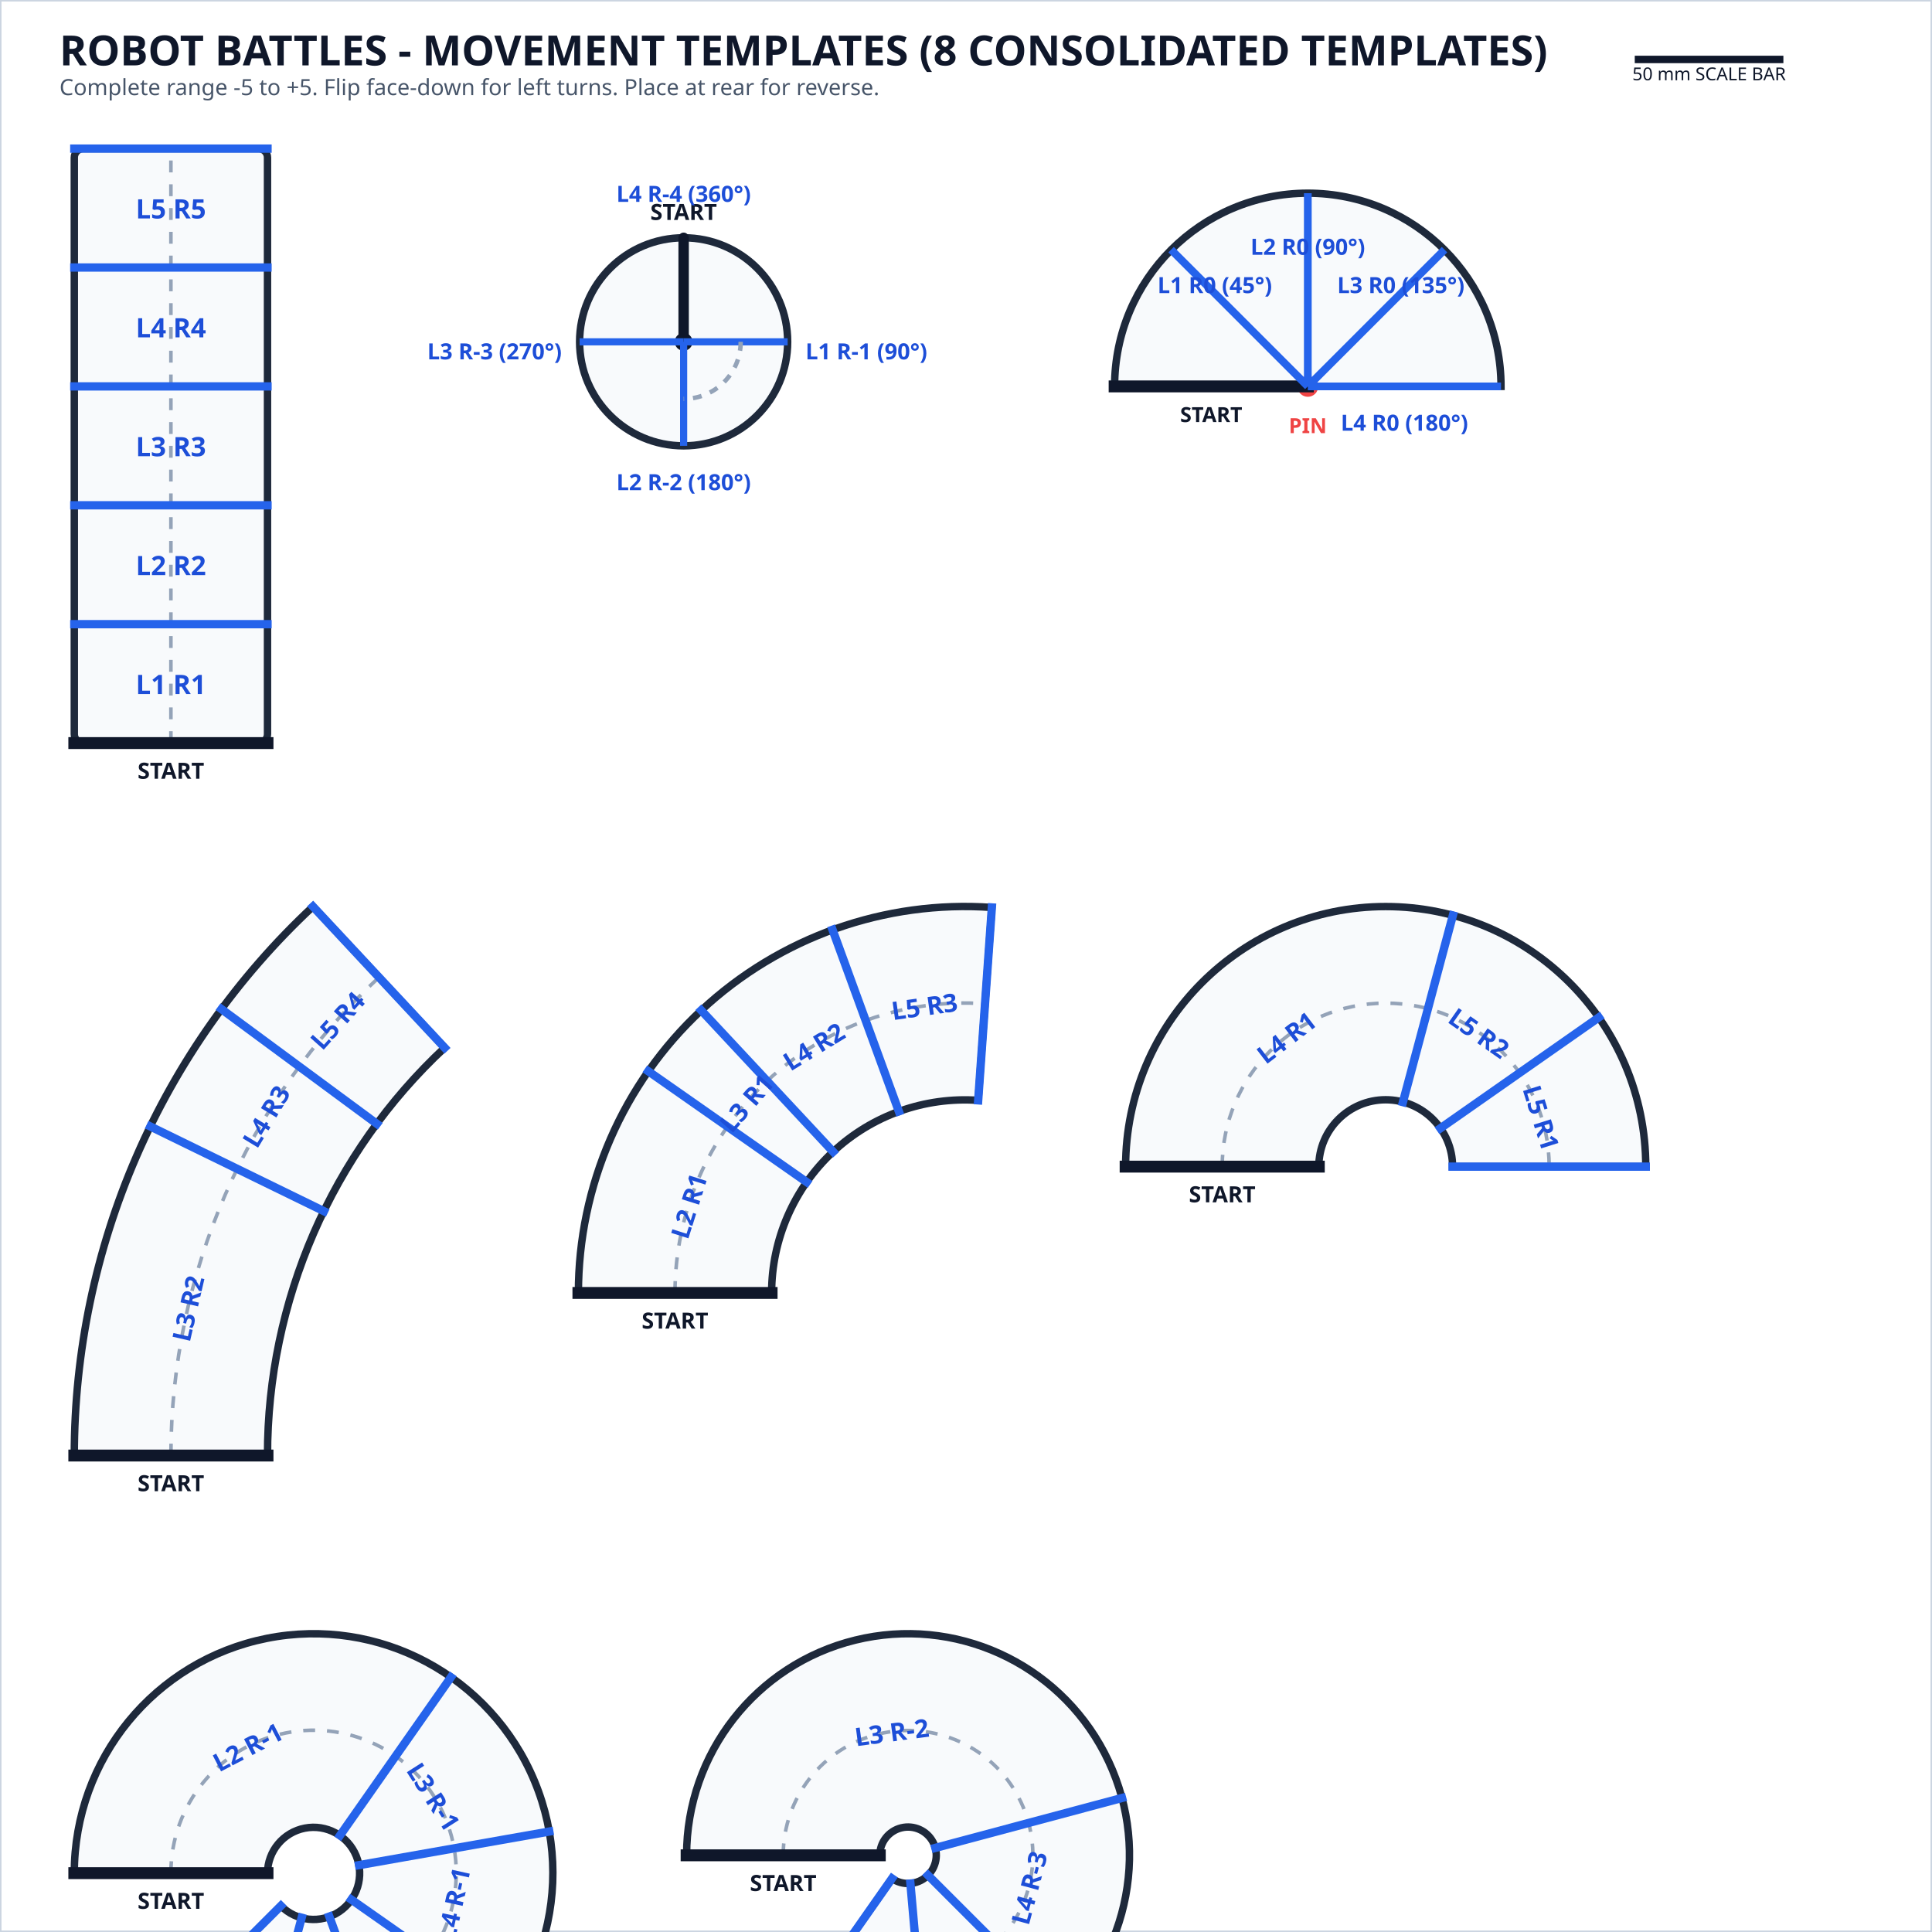
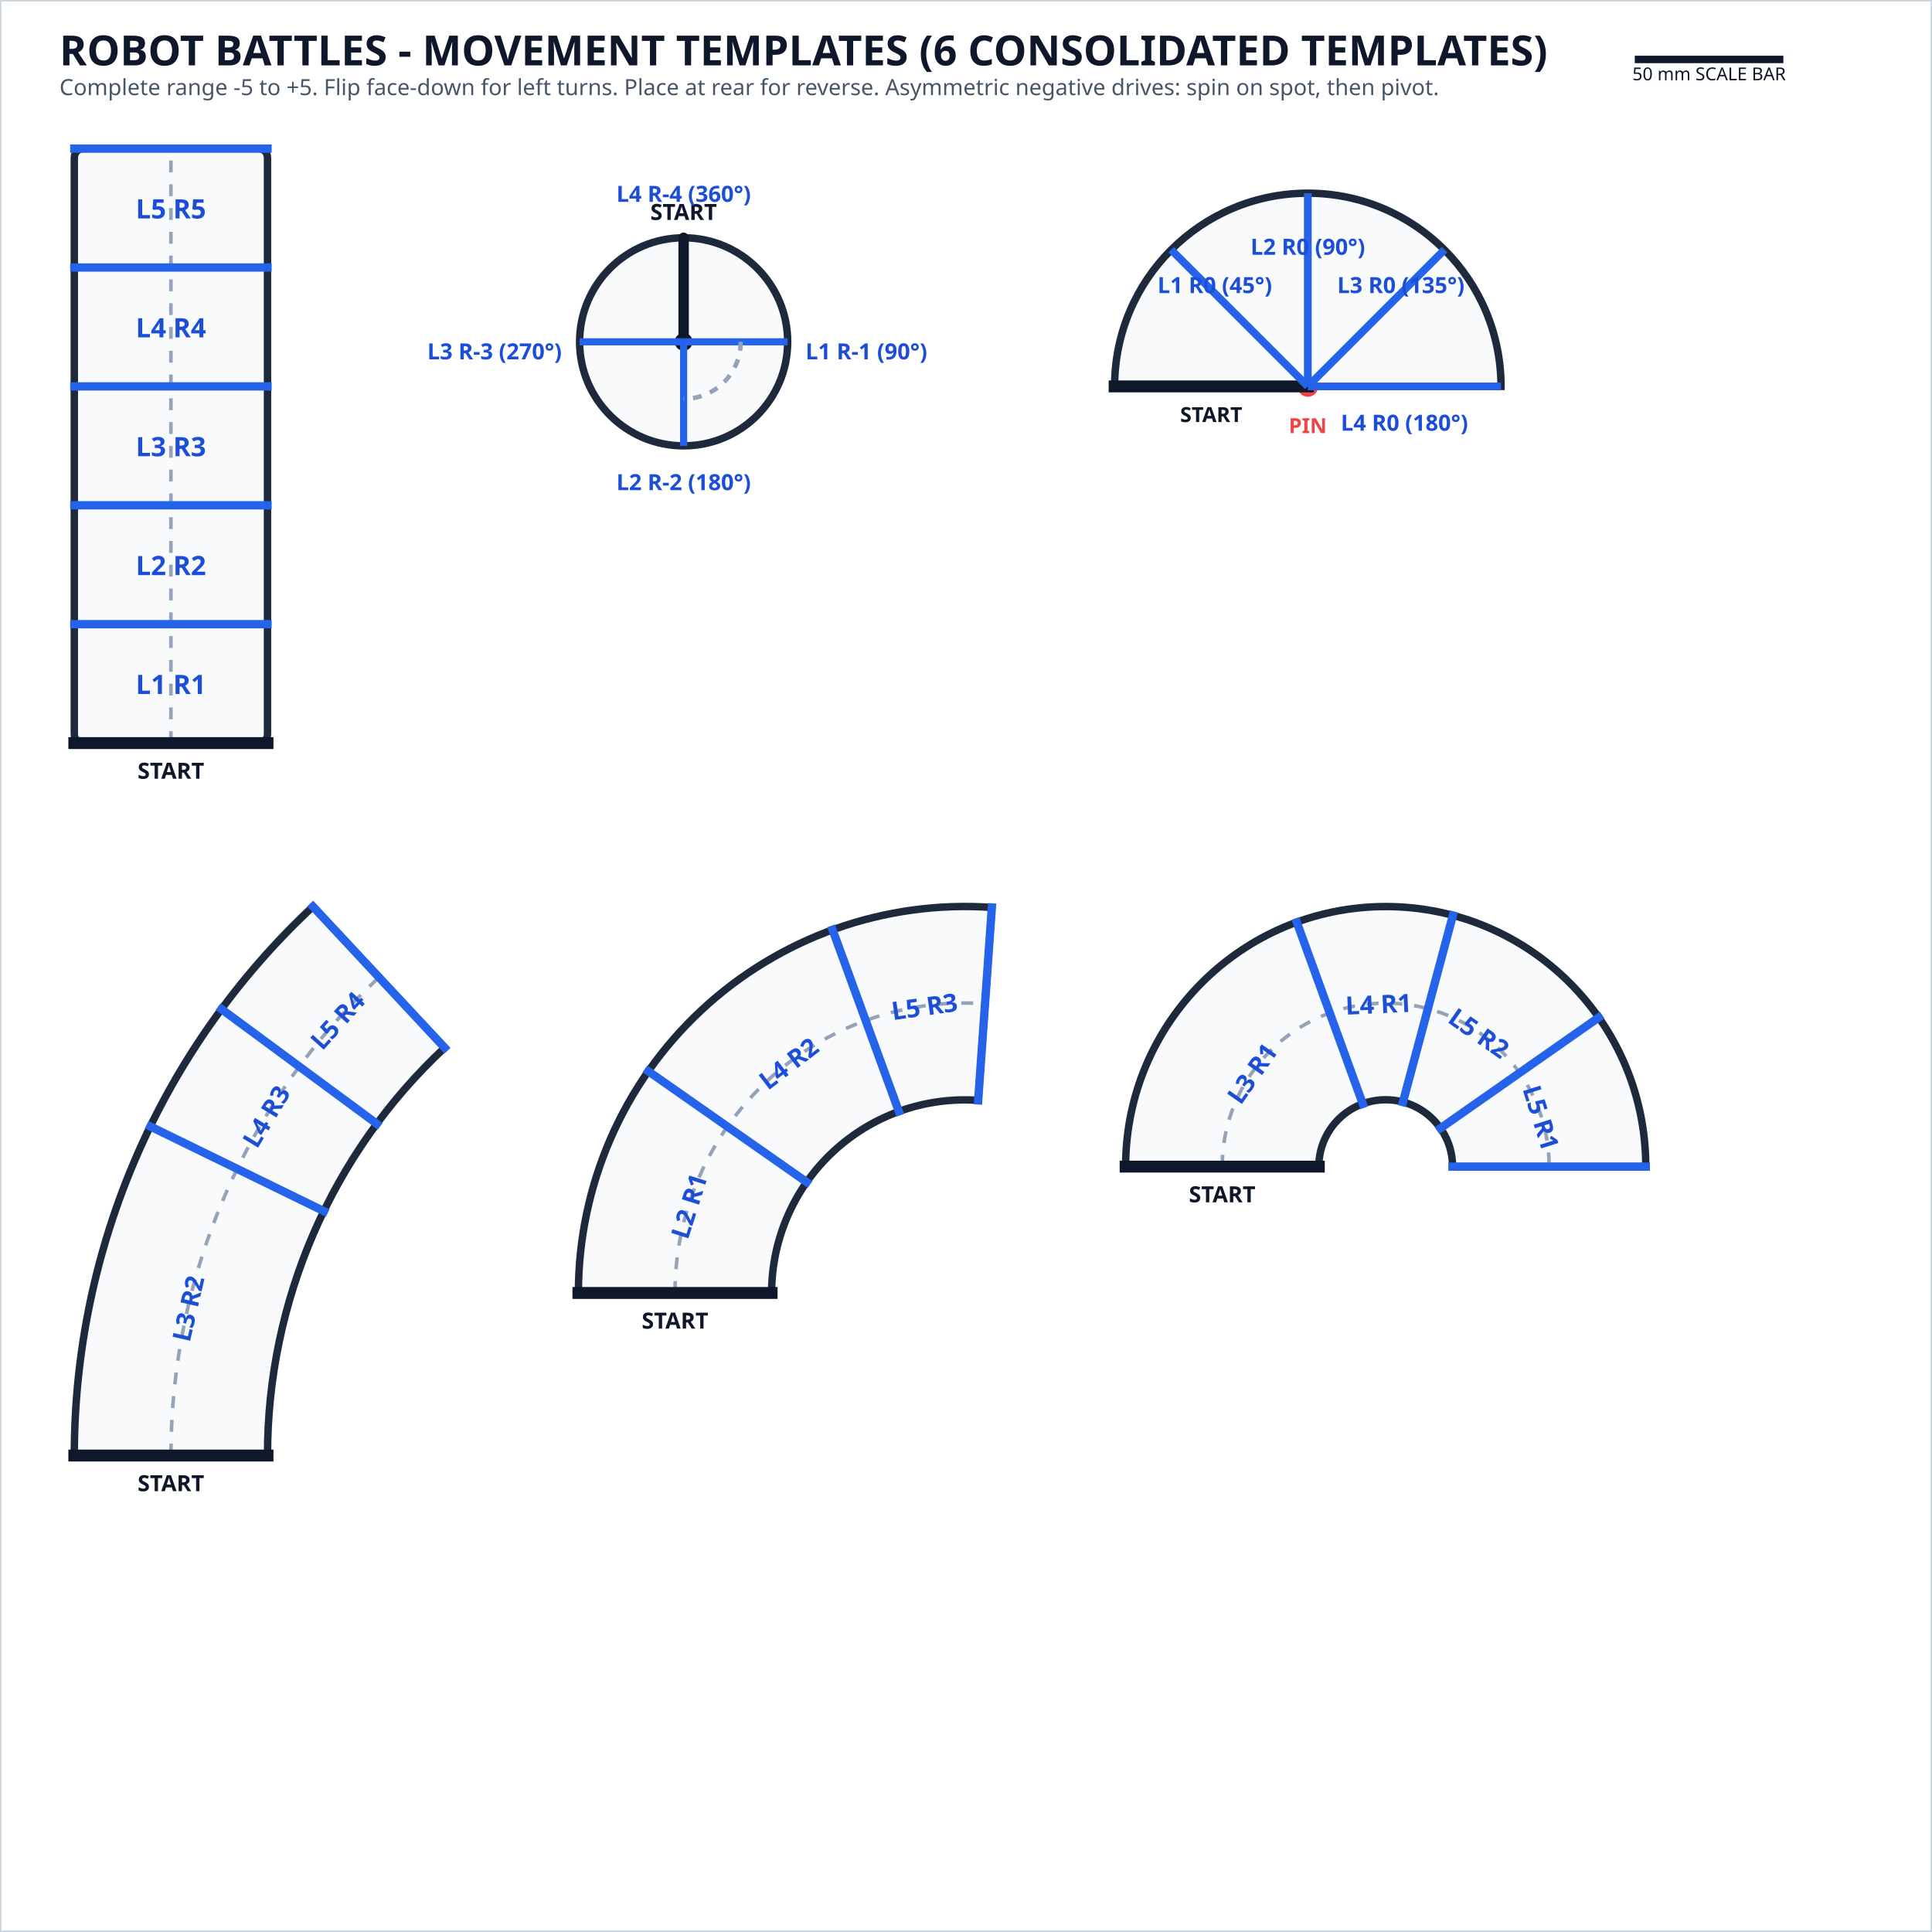
<svg xmlns="http://www.w3.org/2000/svg" viewBox="0 0 650.0 650.0" width="650.0mm" height="650.0mm">
  <rect width="100%" height="100%" fill="#ffffff" stroke="#cbd5e1" stroke-width="1" />
-   <text x="20" y="22" font-family="sans-serif" font-size="14" font-weight="bold" fill="#0f172a">ROBOT BATTLES - MOVEMENT TEMPLATES (8 CONSOLIDATED TEMPLATES)</text>
-   <text x="20" y="32" font-family="sans-serif" font-size="7.5" fill="#475569">Complete range -5 to +5. Flip face-down for left turns. Place at rear for reverse.</text>
+   <text x="20" y="22" font-family="sans-serif" font-size="14" font-weight="bold" fill="#0f172a">ROBOT BATTLES - MOVEMENT TEMPLATES (6 CONSOLIDATED TEMPLATES)</text>
+   <text x="20" y="32" font-family="sans-serif" font-size="7.5" fill="#475569">Complete range -5 to +5. Flip face-down for left turns. Place at rear for reverse. Asymmetric negative drives: spin on spot, then pivot.</text>
  <line x1="550" y1="20" x2="600" y2="20" stroke="#0f172a" stroke-width="2.5" />
  <text x="575" y="27" font-family="sans-serif" font-size="6" fill="#0f172a" text-anchor="middle">50 mm SCALE BAR</text>
  <g transform="translate(20.0, 45.0)">
    <g id="template_straight">
      <rect x="5.0" y="5.0" width="65.0" height="200.0" fill="#f8fafc" stroke="#1e293b" stroke-width="2.5" rx="3" />
      <line x1="37.5" y1="205.0" x2="37.5" y2="5.0" stroke="#94a3b8" stroke-width="1.2" stroke-dasharray="4,4" />
      <line x1="5.0" y1="205.0" x2="70.0" y2="205.0" stroke="#0f172a" stroke-width="4.0" stroke-linecap="square" />
      <g transform="translate(37.5, 217.0)">
        <text x="0" y="0" font-family="sans-serif" font-size="7.5" font-weight="bold" fill="#0f172a" text-anchor="middle">START</text>
      </g>
      <line x1="5.0" y1="165.0" x2="70.0" y2="165.0" stroke="#2563eb" stroke-width="2.8" stroke-linecap="square" />
      <g transform="translate(37.5, 185.0)">
        <text x="0" y="0" font-family="sans-serif" font-size="9" font-weight="bold" fill="#1d4ed8" text-anchor="middle" dominant-baseline="central">L1 R1</text>
      </g>
      <line x1="5.0" y1="125.0" x2="70.0" y2="125.0" stroke="#2563eb" stroke-width="2.8" stroke-linecap="square" />
      <g transform="translate(37.5, 145.0)">
        <text x="0" y="0" font-family="sans-serif" font-size="9" font-weight="bold" fill="#1d4ed8" text-anchor="middle" dominant-baseline="central">L2 R2</text>
      </g>
      <line x1="5.0" y1="85.0" x2="70.0" y2="85.0" stroke="#2563eb" stroke-width="2.8" stroke-linecap="square" />
      <g transform="translate(37.5, 105.0)">
        <text x="0" y="0" font-family="sans-serif" font-size="9" font-weight="bold" fill="#1d4ed8" text-anchor="middle" dominant-baseline="central">L3 R3</text>
      </g>
      <line x1="5.0" y1="45.0" x2="70.0" y2="45.0" stroke="#2563eb" stroke-width="2.8" stroke-linecap="square" />
      <g transform="translate(37.5, 65.0)">
        <text x="0" y="0" font-family="sans-serif" font-size="9" font-weight="bold" fill="#1d4ed8" text-anchor="middle" dominant-baseline="central">L4 R4</text>
      </g>
      <line x1="5.0" y1="5.0" x2="70.0" y2="5.0" stroke="#2563eb" stroke-width="2.8" stroke-linecap="square" />
      <g transform="translate(37.5, 25.0)">
        <text x="0" y="0" font-family="sans-serif" font-size="9" font-weight="bold" fill="#1d4ed8" text-anchor="middle" dominant-baseline="central">L5 R5</text>
      </g>
    </g>
  </g>
  <g transform="translate(130.0, 45.0)">
    <g id="template_spin">
      <circle cx="100.0" cy="70.0" r="35.0" fill="#f8fafc" stroke="#1e293b" stroke-width="2.5" />
      <circle cx="100.0" cy="70.0" r="3" fill="#0f172a" />
      <line x1="100.0" y1="70.0" x2="100.0" y2="35.0" stroke="#0f172a" stroke-width="3.5" stroke-linecap="round" />
      <g transform="translate(100.0, 29.0)">
        <text x="0" y="0" font-family="sans-serif" font-size="7.5" font-weight="bold" fill="#0f172a" text-anchor="middle">START</text>
      </g>
      <line x1="100.0" y1="70.0" x2="135.0" y2="70.0" stroke="#2563eb" stroke-width="2.4" />
      <g transform="translate(141.0, 73.0)">
        <text x="0" y="0" font-family="sans-serif" font-size="7.5" font-weight="bold" fill="#1d4ed8" text-anchor="start" dominant-baseline="central">L1 R-1 (90°)</text>
      </g>
      <line x1="100.0" y1="70.0" x2="100.0" y2="105.0" stroke="#2563eb" stroke-width="2.4" />
      <g transform="translate(100.0, 117.0)">
        <text x="0" y="0" font-family="sans-serif" font-size="7.5" font-weight="bold" fill="#1d4ed8" text-anchor="middle" dominant-baseline="central">L2 R-2 (180°)</text>
      </g>
      <line x1="100.0" y1="70.0" x2="65.0" y2="70.0" stroke="#2563eb" stroke-width="2.4" />
      <g transform="translate(59.0, 73.0)">
        <text x="0" y="0" font-family="sans-serif" font-size="7.5" font-weight="bold" fill="#1d4ed8" text-anchor="end" dominant-baseline="central">L3 R-3 (270°)</text>
      </g>
      <g transform="translate(100.0, 20.0)">
        <text x="0" y="0" font-family="sans-serif" font-size="7.5" font-weight="bold" fill="#1d4ed8" text-anchor="middle" dominant-baseline="central">L4 R-4 (360°)</text>
      </g>
      <path d="M 119.2 70.0 A 19.2 19.2 0 0 1 100.0 89.2" fill="none" stroke="#94a3b8" stroke-width="1.5" stroke-dasharray="3,3" />
    </g>
  </g>
  <g transform="translate(345.0, 45.0)">
    <g id="template_pivot">
      <path d="M 95.0 85.0 L 30.0 85.0 A 65.0 65.0 0 0 1 160.0 85.0 Z" fill="#f8fafc" stroke="#1e293b" stroke-width="2.5" />
      <circle cx="95.0" cy="85.0" r="3.5" fill="#ef4444" />
      <g transform="translate(95.0, 98.0)">
        <text x="0" y="0" font-family="sans-serif" font-size="7" font-weight="bold" fill="#ef4444" text-anchor="middle" dominant-baseline="central">PIN</text>
      </g>
      <line x1="30.0" y1="85.0" x2="95.0" y2="85.0" stroke="#0f172a" stroke-width="4.0" stroke-linecap="square" />
      <g transform="translate(62.5, 97.0)">
        <text x="0" y="0" font-family="sans-serif" font-size="7" font-weight="bold" fill="#0f172a" text-anchor="middle">START</text>
      </g>
      <line x1="95.0" y1="85.0" x2="49.0" y2="39.0" stroke="#2563eb" stroke-width="2.6" />
      <g transform="translate(63.7, 50.7)">
        <text x="0" y="0" font-family="sans-serif" font-size="7.5" font-weight="bold" fill="#1d4ed8" text-anchor="middle" dominant-baseline="central">L1 R0 (45°)</text>
      </g>
      <line x1="95.0" y1="85.0" x2="95.0" y2="20.0" stroke="#2563eb" stroke-width="2.6" />
      <g transform="translate(95.0, 37.8)">
        <text x="0" y="0" font-family="sans-serif" font-size="7.5" font-weight="bold" fill="#1d4ed8" text-anchor="middle" dominant-baseline="central">L2 R0 (90°)</text>
      </g>
      <line x1="95.0" y1="85.0" x2="141.0" y2="39.0" stroke="#2563eb" stroke-width="2.6" />
      <g transform="translate(126.3, 50.7)">
        <text x="0" y="0" font-family="sans-serif" font-size="7.5" font-weight="bold" fill="#1d4ed8" text-anchor="middle" dominant-baseline="central">L3 R0 (135°)</text>
      </g>
      <line x1="95.0" y1="85.0" x2="160.0" y2="85.0" stroke="#2563eb" stroke-width="2.6" />
      <g transform="translate(127.5, 97.0)">
        <text x="0" y="0" font-family="sans-serif" font-size="7.5" font-weight="bold" fill="#1d4ed8" text-anchor="middle" dominant-baseline="central">L4 R0 (180°)</text>
      </g>
    </g>
  </g>
  <g transform="translate(20.0, 300.0)">
    <g id="template_curve_gentle">
      <path d="M 5.0 189.7 A 252.5 252.5 0 0 1 85.3 5.0 L 129.6 52.5 A 187.5 187.5 0 0 0 70.0 189.7 Z" fill="#f8fafc" stroke="#1e293b" stroke-width="2.5" />
      <path d="M 37.5 189.7 A 220.0 220.0 0 0 1 107.5 28.8" fill="none" stroke="#94a3b8" stroke-width="1.2" stroke-dasharray="4,4" />
      <line x1="5.0" y1="189.7" x2="70.0" y2="189.7" stroke="#0f172a" stroke-width="4.0" stroke-linecap="square" />
      <g transform="translate(37.5, 201.7)">
        <text x="0" y="0" font-family="sans-serif" font-size="7.5" font-weight="bold" fill="#0f172a" text-anchor="middle">START</text>
      </g>
      <line x1="89.0" y1="107.5" x2="30.6" y2="79.0" stroke="#2563eb" stroke-width="2.8" stroke-linecap="square" />
      <g transform="translate(43.1, 140.2) rotate(-77.0)">
        <text x="0" y="0" font-family="sans-serif" font-size="8.5" font-weight="bold" fill="#1d4ed8" text-anchor="middle" dominant-baseline="central">L3 R2</text>
      </g>
      <line x1="106.8" y1="78.1" x2="54.5" y2="39.5" stroke="#2563eb" stroke-width="2.8" stroke-linecap="square" />
      <g transform="translate(69.4, 75.5) rotate(-58.8)">
        <text x="0" y="0" font-family="sans-serif" font-size="8.5" font-weight="bold" fill="#1d4ed8" text-anchor="middle" dominant-baseline="central">L4 R3</text>
      </g>
      <line x1="129.6" y1="52.5" x2="85.3" y2="5.0" stroke="#2563eb" stroke-width="2.8" stroke-linecap="square" />
      <g transform="translate(93.4, 43.2) rotate(-48.2)">
        <text x="0" y="0" font-family="sans-serif" font-size="8.5" font-weight="bold" fill="#1d4ed8" text-anchor="middle" dominant-baseline="central">L5 R4</text>
      </g>
    </g>
  </g>
  <g transform="translate(189.6, 300.0)">
    <g id="template_curve_medium">
      <path d="M 5.0 135.0 A 130.0 130.0 0 0 1 144.1 5.3 L 139.5 70.2 A 65.0 65.0 0 0 0 70.0 135.0 Z" fill="#f8fafc" stroke="#1e293b" stroke-width="2.5" />
      <path d="M 37.5 135.0 A 97.5 97.5 0 0 1 141.8 37.7" fill="none" stroke="#94a3b8" stroke-width="1.2" stroke-dasharray="4,4" />
      <line x1="5.0" y1="135.0" x2="70.0" y2="135.0" stroke="#0f172a" stroke-width="4.0" stroke-linecap="square" />
      <g transform="translate(37.5, 147.0)">
        <text x="0" y="0" font-family="sans-serif" font-size="7.5" font-weight="bold" fill="#0f172a" text-anchor="middle">START</text>
      </g>
      <line x1="81.8" y1="97.7" x2="28.5" y2="60.4" stroke="#2563eb" stroke-width="2.8" stroke-linecap="square" />
      <g transform="translate(42.0, 105.7) rotate(-72.5)">
        <text x="0" y="0" font-family="sans-serif" font-size="8.5" font-weight="bold" fill="#1d4ed8" text-anchor="middle" dominant-baseline="central">L2 R1</text>
      </g>
-       <line x1="90.7" y1="87.5" x2="46.3" y2="39.9" stroke="#2563eb" stroke-width="2.8" stroke-linecap="square" />
-       <g transform="translate(61.4, 71.0) rotate(-49.0)">
-         <text x="0" y="0" font-family="sans-serif" font-size="8.5" font-weight="bold" fill="#1d4ed8" text-anchor="middle" dominant-baseline="central">L3 R1</text>
-       </g>
      <line x1="112.8" y1="73.9" x2="90.5" y2="12.8" stroke="#2563eb" stroke-width="2.8" stroke-linecap="square" />
-       <g transform="translate(84.1, 51.9) rotate(-31.5)">
+       <g transform="translate(75.6, 57.6) rotate(-37.5)">
        <text x="0" y="0" font-family="sans-serif" font-size="8.5" font-weight="bold" fill="#1d4ed8" text-anchor="middle" dominant-baseline="central">L4 R2</text>
      </g>
      <line x1="139.5" y1="70.2" x2="144.1" y2="5.3" stroke="#2563eb" stroke-width="2.8" stroke-linecap="square" />
      <g transform="translate(121.4, 38.4) rotate(-8.0)">
        <text x="0" y="0" font-family="sans-serif" font-size="8.5" font-weight="bold" fill="#1d4ed8" text-anchor="middle" dominant-baseline="central">L5 R3</text>
      </g>
    </g>
  </g>
  <g transform="translate(373.7, 300.0)">
    <g id="template_curve_sharp">
      <path d="M 5.0 92.5 A 87.5 87.5 0 0 1 180.0 92.5 L 115.0 92.5 A 22.5 22.5 0 0 0 70.0 92.5 Z" fill="#f8fafc" stroke="#1e293b" stroke-width="2.5" />
      <path d="M 37.5 92.5 A 55.0 55.0 0 0 1 147.5 92.5" fill="none" stroke="#94a3b8" stroke-width="1.2" stroke-dasharray="4,4" />
      <line x1="5.0" y1="92.5" x2="70.0" y2="92.5" stroke="#0f172a" stroke-width="4.0" stroke-linecap="square" />
      <g transform="translate(37.5, 104.5)">
        <text x="0" y="0" font-family="sans-serif" font-size="7.5" font-weight="bold" fill="#0f172a" text-anchor="middle">START</text>
      </g>
+       <line x1="84.8" y1="71.4" x2="62.6" y2="10.3" stroke="#2563eb" stroke-width="2.8" stroke-linecap="square" />
+       <g transform="translate(47.4, 61.0) rotate(-55.0)">
+         <text x="0" y="0" font-family="sans-serif" font-size="8.5" font-weight="bold" fill="#1d4ed8" text-anchor="middle" dominant-baseline="central">L3 R1</text>
+       </g>
      <line x1="98.3" y1="70.8" x2="115.1" y2="8.0" stroke="#2563eb" stroke-width="2.8" stroke-linecap="square" />
-       <g transform="translate(59.0, 48.9) rotate(-37.5)">
+       <g transform="translate(90.1, 37.6) rotate(-2.5)">
        <text x="0" y="0" font-family="sans-serif" font-size="8.5" font-weight="bold" fill="#1d4ed8" text-anchor="middle" dominant-baseline="central">L4 R1</text>
      </g>
      <line x1="110.9" y1="79.6" x2="164.2" y2="42.3" stroke="#2563eb" stroke-width="2.8" stroke-linecap="square" />
      <g transform="translate(124.0, 47.4) rotate(35.0)">
        <text x="0" y="0" font-family="sans-serif" font-size="8.5" font-weight="bold" fill="#1d4ed8" text-anchor="middle" dominant-baseline="central">L5 R2</text>
      </g>
      <line x1="115.0" y1="92.5" x2="180.0" y2="92.5" stroke="#2563eb" stroke-width="2.8" stroke-linecap="square" />
      <g transform="translate(145.0, 76.0) rotate(72.5)">
        <text x="0" y="0" font-family="sans-serif" font-size="8.5" font-weight="bold" fill="#1d4ed8" text-anchor="middle" dominant-baseline="central">L5 R1</text>
      </g>
    </g>
  </g>
-   <g transform="translate(20.0, 544.7)">
-     <g id="template_tight_hook">
-       <path d="M 5.0 85.5 A 80.5 80.5 0 1 1 28.6 142.4 L 74.5 96.5 A 15.5 15.5 0 1 0 70.0 85.5 Z" fill="#f8fafc" stroke="#1e293b" stroke-width="2.5" />
-       <path d="M 37.5 85.5 A 48.0 48.0 0 1 1 51.6 119.4" fill="none" stroke="#94a3b8" stroke-width="1.2" stroke-dasharray="4,4" />
-       <line x1="5.0" y1="85.5" x2="70.0" y2="85.5" stroke="#0f172a" stroke-width="4.0" stroke-linecap="square" />
-       <g transform="translate(37.5, 97.5)">
-         <text x="0" y="0" font-family="sans-serif" font-size="7.5" font-weight="bold" fill="#0f172a" text-anchor="middle">START</text>
-       </g>
-       <line x1="94.4" y1="72.8" x2="131.7" y2="19.6" stroke="#2563eb" stroke-width="2.8" stroke-linecap="square" />
-       <g transform="translate(63.3, 42.9) rotate(-27.5)">
-         <text x="0" y="0" font-family="sans-serif" font-size="8.5" font-weight="bold" fill="#1d4ed8" text-anchor="middle" dominant-baseline="central">L2 R-1</text>
-       </g>
-       <line x1="100.8" y1="82.8" x2="164.8" y2="71.5" stroke="#2563eb" stroke-width="2.8" stroke-linecap="square" />
-       <g transform="translate(126.0, 59.7) rotate(57.5)">
-         <text x="0" y="0" font-family="sans-serif" font-size="8.5" font-weight="bold" fill="#1d4ed8" text-anchor="middle" dominant-baseline="central">L3 R-1</text>
-       </g>
-       <line x1="98.2" y1="94.4" x2="151.4" y2="131.7" stroke="#2563eb" stroke-width="2.8" stroke-linecap="square" />
-       <g transform="translate(132.4, 95.9) rotate(-77.5)">
-         <text x="0" y="0" font-family="sans-serif" font-size="8.5" font-weight="bold" fill="#1d4ed8" text-anchor="middle" dominant-baseline="central">L4 R-1</text>
-       </g>
-       <line x1="90.8" y1="100.1" x2="113.0" y2="161.1" stroke="#2563eb" stroke-width="2.8" stroke-linecap="square" />
-       <g transform="translate(114.7, 123.6) rotate(-37.5)">
-         <text x="0" y="0" font-family="sans-serif" font-size="8.5" font-weight="bold" fill="#1d4ed8" text-anchor="middle" dominant-baseline="central">L4 R-2</text>
-       </g>
-       <line x1="81.5" y1="100.5" x2="64.7" y2="163.3" stroke="#2563eb" stroke-width="2.8" stroke-linecap="square" />
-       <g transform="translate(87.6, 133.5) rotate(-2.5)">
-         <text x="0" y="0" font-family="sans-serif" font-size="8.5" font-weight="bold" fill="#1d4ed8" text-anchor="middle" dominant-baseline="central">L5 R-1</text>
-       </g>
-       <line x1="74.5" y1="96.5" x2="28.6" y2="142.4" stroke="#2563eb" stroke-width="2.8" stroke-linecap="square" />
-       <g transform="translate(61.5, 127.1) rotate(30.0)">
-         <text x="0" y="0" font-family="sans-serif" font-size="8.5" font-weight="bold" fill="#1d4ed8" text-anchor="middle" dominant-baseline="central">L5 R-2</text>
-       </g>
-     </g>
-   </g>
-   <g transform="translate(226.0, 544.7)">
-     <g id="template_tight_spin">
-       <path d="M 5.0 79.5 A 74.5 74.5 0 1 1 36.8 140.5 L 74.1 87.3 A 9.5 9.5 0 1 0 70.0 79.5 Z" fill="#f8fafc" stroke="#1e293b" stroke-width="2.5" />
-       <path d="M 37.5 79.5 A 42.0 42.0 0 1 1 55.4 113.9" fill="none" stroke="#94a3b8" stroke-width="1.2" stroke-dasharray="4,4" />
-       <line x1="5.0" y1="79.5" x2="70.0" y2="79.5" stroke="#0f172a" stroke-width="4.0" stroke-linecap="square" />
-       <g transform="translate(37.5, 91.5)">
-         <text x="0" y="0" font-family="sans-serif" font-size="7.5" font-weight="bold" fill="#0f172a" text-anchor="middle">START</text>
-       </g>
-       <line x1="88.7" y1="77.0" x2="151.5" y2="60.2" stroke="#2563eb" stroke-width="2.8" stroke-linecap="square" />
-       <g transform="translate(74.0, 37.9) rotate(-7.5)">
-         <text x="0" y="0" font-family="sans-serif" font-size="8.5" font-weight="bold" fill="#1d4ed8" text-anchor="middle" dominant-baseline="central">L3 R-2</text>
-       </g>
-       <line x1="86.2" y1="86.2" x2="132.2" y2="132.2" stroke="#2563eb" stroke-width="2.8" stroke-linecap="square" />
-       <g transform="translate(120.1, 90.4) rotate(-75.0)">
-         <text x="0" y="0" font-family="sans-serif" font-size="8.5" font-weight="bold" fill="#1d4ed8" text-anchor="middle" dominant-baseline="central">L4 R-3</text>
-       </g>
-       <line x1="80.3" y1="89.0" x2="86.0" y2="153.7" stroke="#2563eb" stroke-width="2.8" stroke-linecap="square" />
-       <g transform="translate(97.2, 117.6) rotate(-25.0)">
-         <text x="0" y="0" font-family="sans-serif" font-size="8.5" font-weight="bold" fill="#1d4ed8" text-anchor="middle" dominant-baseline="central">L5 R-3</text>
-       </g>
-       <line x1="74.1" y1="87.3" x2="36.8" y2="140.5" stroke="#2563eb" stroke-width="2.8" stroke-linecap="square" />
-       <g transform="translate(68.6, 120.1) rotate(15.0)">
-         <text x="0" y="0" font-family="sans-serif" font-size="8.5" font-weight="bold" fill="#1d4ed8" text-anchor="middle" dominant-baseline="central">L5 R-4</text>
-       </g>
-     </g>
-   </g>
</svg>
